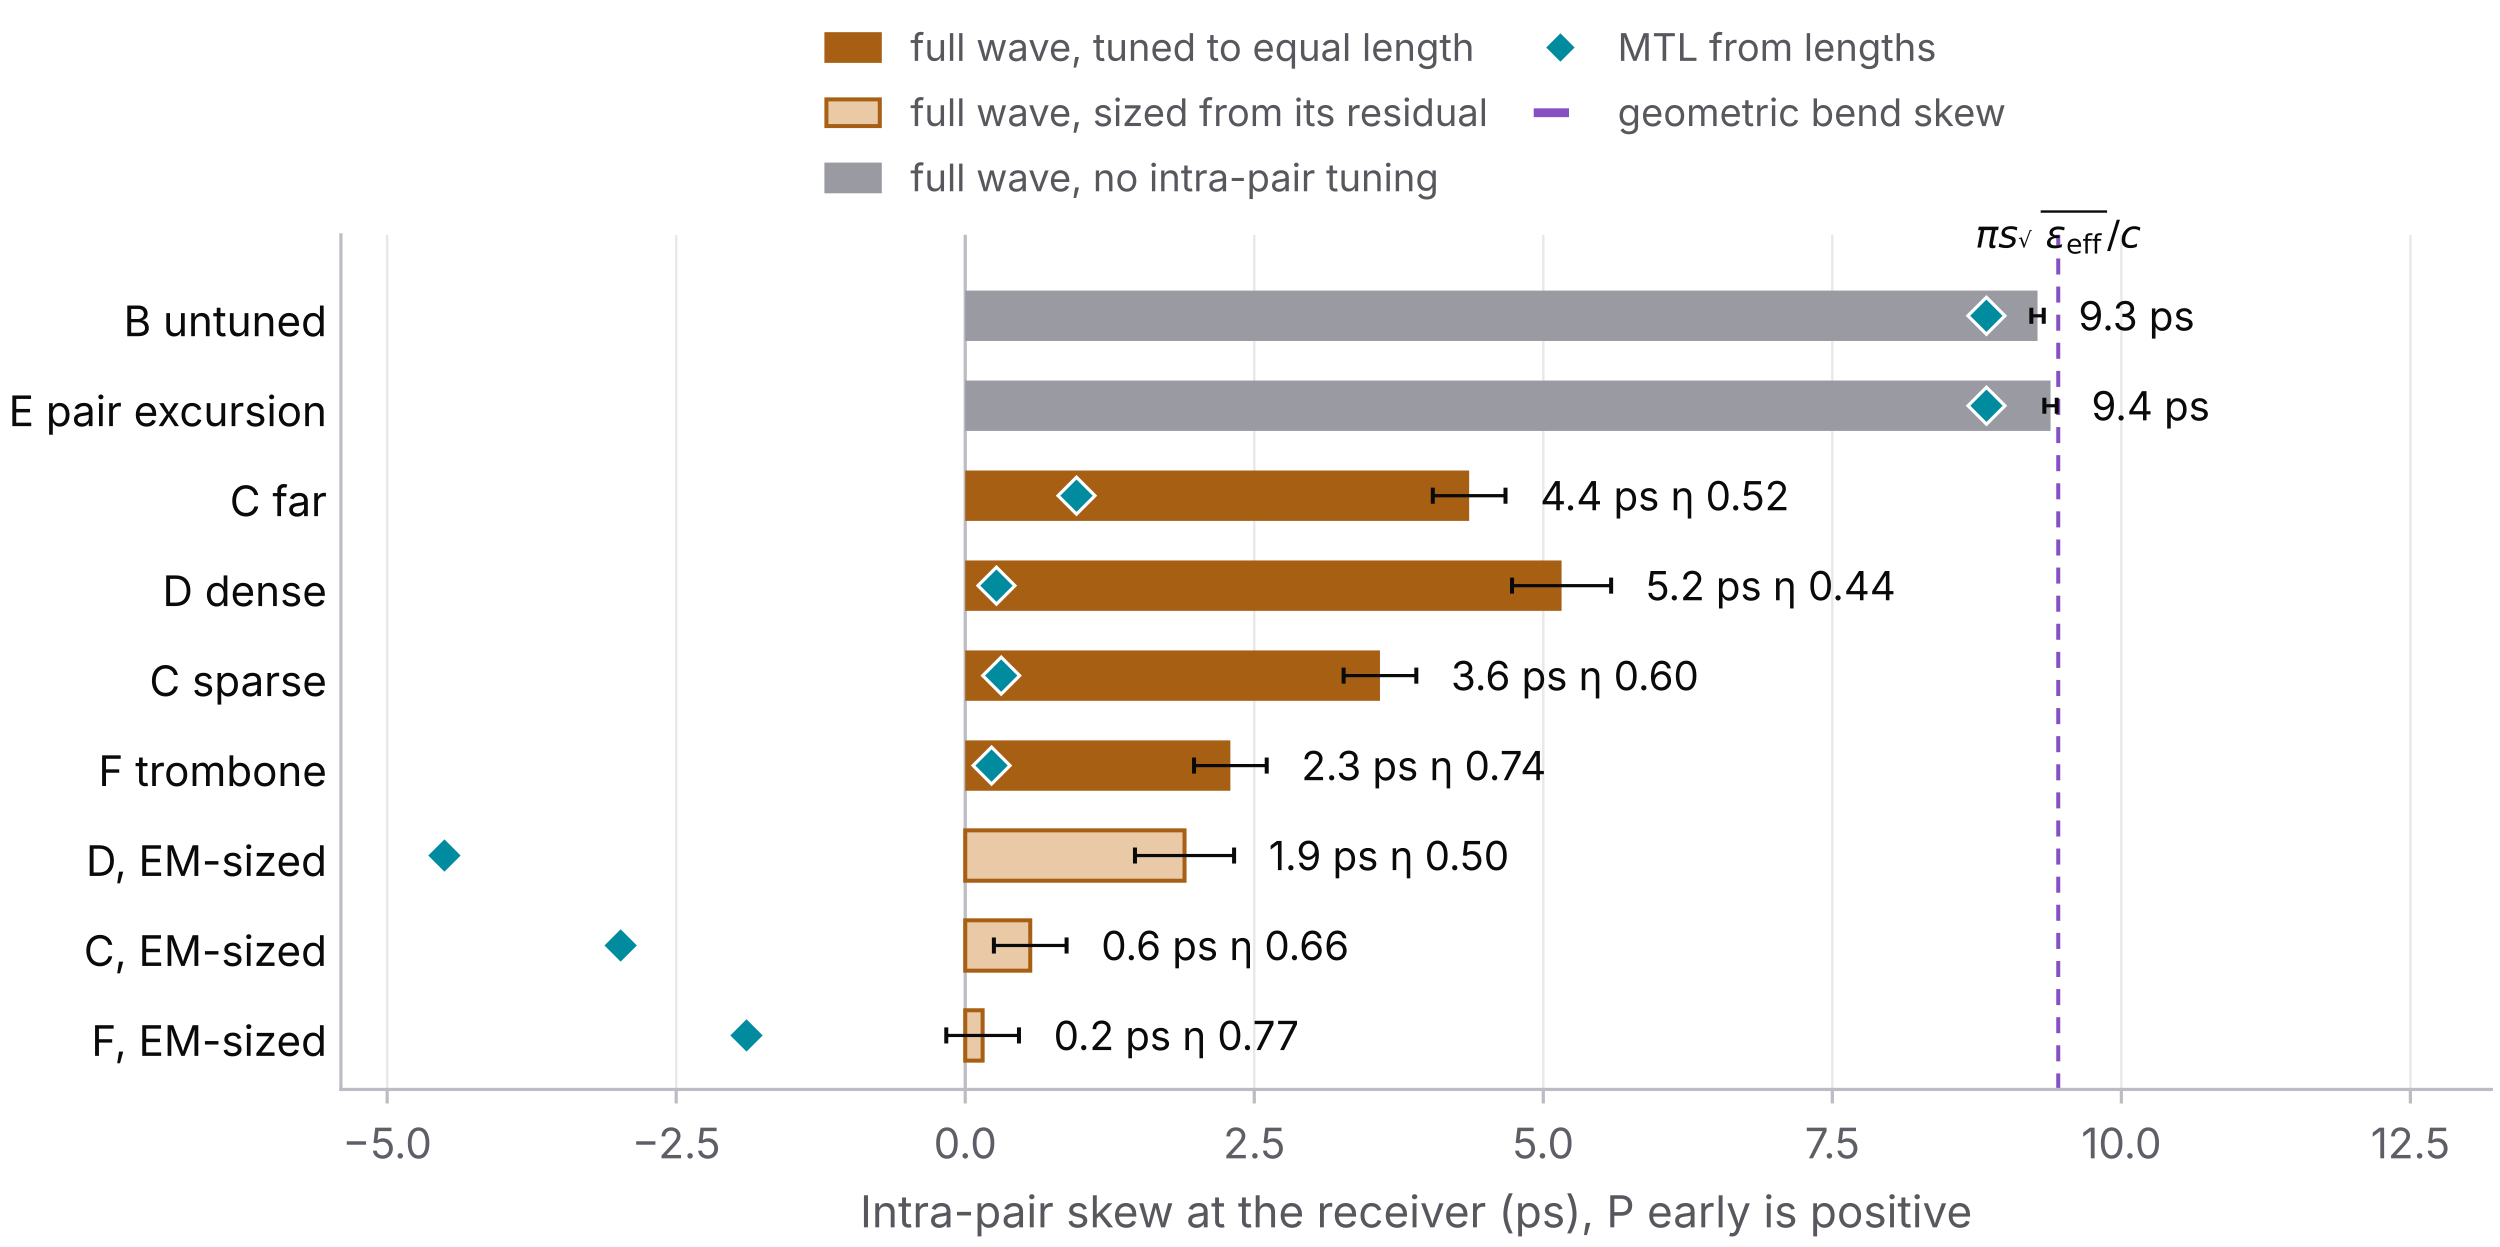
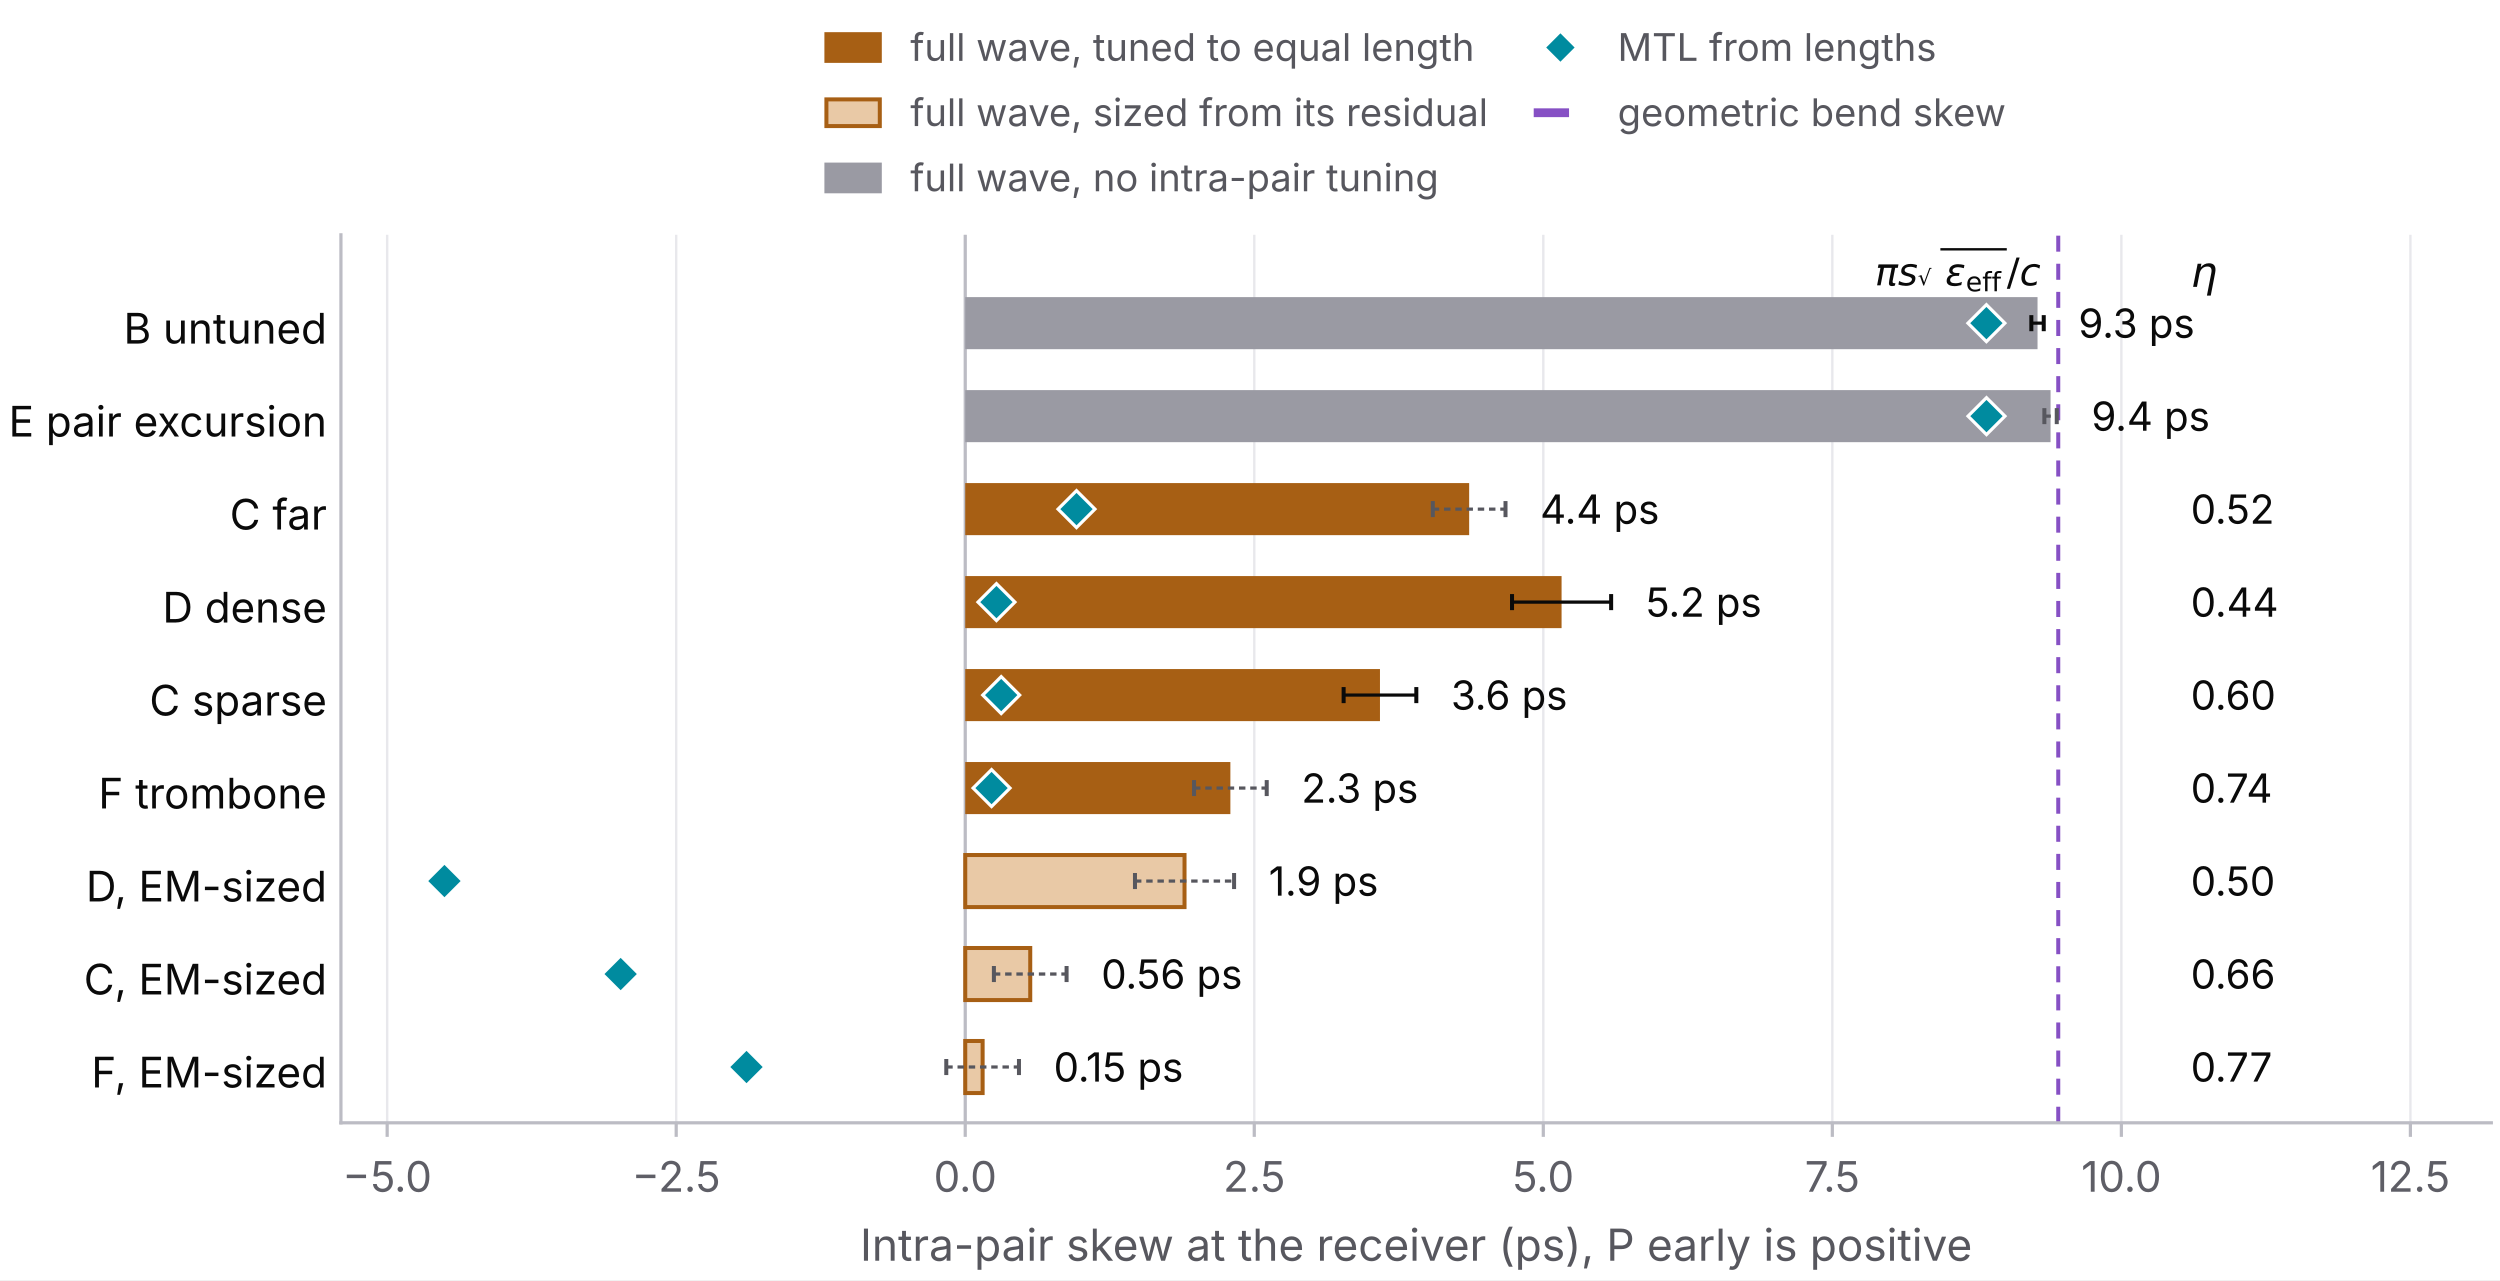
- <svg xmlns="http://www.w3.org/2000/svg" xmlns:xlink="http://www.w3.org/1999/xlink" width="622.767pt" height="310.558pt" viewBox="0 0 622.767 310.558" version="1.1">
+ <svg xmlns="http://www.w3.org/2000/svg" xmlns:xlink="http://www.w3.org/1999/xlink" width="622.767pt" height="318.874pt" viewBox="0 0 622.767 318.874" version="1.1">
  <defs>
    <style type="text/css">*{stroke-linejoin: round; stroke-linecap: butt}</style>
  </defs>
  <g id="figure_1">
    <g id="patch_1">
-       <path d="M 0 310.558  L 622.767 310.558  L 622.767 0  L 0 0  z " style="fill: #ffffff" />
+       <path d="M 0 318.874  L 622.767 318.874  L 622.767 0  L 0 0  z " style="fill: #ffffff" />
    </g>
    <g id="axes_1">
      <g id="patch_2">
-         <path d="M 84.927 271.383  L 620.607 271.383  L 620.607 58.494  L 84.927 58.494  z " style="fill: #ffffff" />
+         <path d="M 84.927 279.699  L 620.607 279.699  L 620.607 58.494  L 84.927 58.494  z " style="fill: #ffffff" />
      </g>
      <g id="matplotlib.axis_1">
        <g id="xtick_1">
          <g id="line2d_1">
-             <path d="M 96.447 271.383  L 96.447 58.494  " clip-path="url(#p79ce4d1fd5)" style="fill: none; stroke: #e8e8ec; stroke-width: 0.6; stroke-linecap: round" />
+             <path d="M 96.447 279.699  L 96.447 58.494  " clip-path="url(#p34064afc95)" style="fill: none; stroke: #e8e8ec; stroke-width: 0.6; stroke-linecap: round" />
          </g>
          <g id="line2d_2">
            <defs>
-               <path id="m7d6222cbd4" d="M 0 0  L 0 3.5  " style="stroke: #bcbcc4; stroke-width: 0.8" />
+               <path id="m4b9b375ab9" d="M 0 0  L 0 3.5  " style="stroke: #bcbcc4; stroke-width: 0.8" />
            </defs>
            <g>
-               <use xlink:href="#m7d6222cbd4" x="96.447" y="271.383" style="fill: #bcbcc4; stroke: #bcbcc4; stroke-width: 0.8" />
+               <use xlink:href="#m4b9b375ab9" x="96.447" y="279.699" style="fill: #bcbcc4; stroke: #bcbcc4; stroke-width: 0.8" />
            </g>
          </g>
          <g id="text_1">
-             <text style="font-size: 10.5px; font-family: 'Inter'; text-anchor: middle; fill: #5e5e66" x="96.447" y="288.555" transform="rotate(-0 96.4468 288.5554)">−5.0</text>
+             <text style="font-size: 10.5px; font-family: 'Inter'; text-anchor: middle; fill: #5e5e66" x="96.447" y="296.871" transform="rotate(-0 96.4468 296.8714)">−5.0</text>
          </g>
        </g>
        <g id="xtick_2">
          <g id="line2d_3">
-             <path d="M 168.447 271.383  L 168.447 58.494  " clip-path="url(#p79ce4d1fd5)" style="fill: none; stroke: #e8e8ec; stroke-width: 0.6; stroke-linecap: round" />
+             <path d="M 168.447 279.699  L 168.447 58.494  " clip-path="url(#p34064afc95)" style="fill: none; stroke: #e8e8ec; stroke-width: 0.6; stroke-linecap: round" />
          </g>
          <g id="line2d_4">
            <g>
-               <use xlink:href="#m7d6222cbd4" x="168.447" y="271.383" style="fill: #bcbcc4; stroke: #bcbcc4; stroke-width: 0.8" />
+               <use xlink:href="#m4b9b375ab9" x="168.447" y="279.699" style="fill: #bcbcc4; stroke: #bcbcc4; stroke-width: 0.8" />
            </g>
          </g>
          <g id="text_2">
-             <text style="font-size: 10.5px; font-family: 'Inter'; text-anchor: middle; fill: #5e5e66" x="168.447" y="288.555" transform="rotate(-0 168.4468 288.5554)">−2.5</text>
+             <text style="font-size: 10.5px; font-family: 'Inter'; text-anchor: middle; fill: #5e5e66" x="168.447" y="296.871" transform="rotate(-0 168.4468 296.8714)">−2.5</text>
          </g>
        </g>
        <g id="xtick_3">
          <g id="line2d_5">
-             <path d="M 240.447 271.383  L 240.447 58.494  " clip-path="url(#p79ce4d1fd5)" style="fill: none; stroke: #e8e8ec; stroke-width: 0.6; stroke-linecap: round" />
+             <path d="M 240.447 279.699  L 240.447 58.494  " clip-path="url(#p34064afc95)" style="fill: none; stroke: #e8e8ec; stroke-width: 0.6; stroke-linecap: round" />
          </g>
          <g id="line2d_6">
            <g>
-               <use xlink:href="#m7d6222cbd4" x="240.447" y="271.383" style="fill: #bcbcc4; stroke: #bcbcc4; stroke-width: 0.8" />
+               <use xlink:href="#m4b9b375ab9" x="240.447" y="279.699" style="fill: #bcbcc4; stroke: #bcbcc4; stroke-width: 0.8" />
            </g>
          </g>
          <g id="text_3">
-             <text style="font-size: 10.5px; font-family: 'Inter'; text-anchor: middle; fill: #5e5e66" x="240.447" y="288.555" transform="rotate(-0 240.4468 288.5554)">0.0</text>
+             <text style="font-size: 10.5px; font-family: 'Inter'; text-anchor: middle; fill: #5e5e66" x="240.447" y="296.871" transform="rotate(-0 240.4468 296.8714)">0.0</text>
          </g>
        </g>
        <g id="xtick_4">
          <g id="line2d_7">
-             <path d="M 312.447 271.383  L 312.447 58.494  " clip-path="url(#p79ce4d1fd5)" style="fill: none; stroke: #e8e8ec; stroke-width: 0.6; stroke-linecap: round" />
+             <path d="M 312.447 279.699  L 312.447 58.494  " clip-path="url(#p34064afc95)" style="fill: none; stroke: #e8e8ec; stroke-width: 0.6; stroke-linecap: round" />
          </g>
          <g id="line2d_8">
            <g>
-               <use xlink:href="#m7d6222cbd4" x="312.447" y="271.383" style="fill: #bcbcc4; stroke: #bcbcc4; stroke-width: 0.8" />
+               <use xlink:href="#m4b9b375ab9" x="312.447" y="279.699" style="fill: #bcbcc4; stroke: #bcbcc4; stroke-width: 0.8" />
            </g>
          </g>
          <g id="text_4">
-             <text style="font-size: 10.5px; font-family: 'Inter'; text-anchor: middle; fill: #5e5e66" x="312.447" y="288.555" transform="rotate(-0 312.4468 288.5554)">2.5</text>
+             <text style="font-size: 10.5px; font-family: 'Inter'; text-anchor: middle; fill: #5e5e66" x="312.447" y="296.871" transform="rotate(-0 312.4468 296.8714)">2.5</text>
          </g>
        </g>
        <g id="xtick_5">
          <g id="line2d_9">
-             <path d="M 384.447 271.383  L 384.447 58.494  " clip-path="url(#p79ce4d1fd5)" style="fill: none; stroke: #e8e8ec; stroke-width: 0.6; stroke-linecap: round" />
+             <path d="M 384.447 279.699  L 384.447 58.494  " clip-path="url(#p34064afc95)" style="fill: none; stroke: #e8e8ec; stroke-width: 0.6; stroke-linecap: round" />
          </g>
          <g id="line2d_10">
            <g>
-               <use xlink:href="#m7d6222cbd4" x="384.447" y="271.383" style="fill: #bcbcc4; stroke: #bcbcc4; stroke-width: 0.8" />
+               <use xlink:href="#m4b9b375ab9" x="384.447" y="279.699" style="fill: #bcbcc4; stroke: #bcbcc4; stroke-width: 0.8" />
            </g>
          </g>
          <g id="text_5">
-             <text style="font-size: 10.5px; font-family: 'Inter'; text-anchor: middle; fill: #5e5e66" x="384.447" y="288.555" transform="rotate(-0 384.4468 288.5554)">5.0</text>
+             <text style="font-size: 10.5px; font-family: 'Inter'; text-anchor: middle; fill: #5e5e66" x="384.447" y="296.871" transform="rotate(-0 384.4468 296.8714)">5.0</text>
          </g>
        </g>
        <g id="xtick_6">
          <g id="line2d_11">
-             <path d="M 456.447 271.383  L 456.447 58.494  " clip-path="url(#p79ce4d1fd5)" style="fill: none; stroke: #e8e8ec; stroke-width: 0.6; stroke-linecap: round" />
+             <path d="M 456.447 279.699  L 456.447 58.494  " clip-path="url(#p34064afc95)" style="fill: none; stroke: #e8e8ec; stroke-width: 0.6; stroke-linecap: round" />
          </g>
          <g id="line2d_12">
            <g>
-               <use xlink:href="#m7d6222cbd4" x="456.447" y="271.383" style="fill: #bcbcc4; stroke: #bcbcc4; stroke-width: 0.8" />
+               <use xlink:href="#m4b9b375ab9" x="456.447" y="279.699" style="fill: #bcbcc4; stroke: #bcbcc4; stroke-width: 0.8" />
            </g>
          </g>
          <g id="text_6">
-             <text style="font-size: 10.5px; font-family: 'Inter'; text-anchor: middle; fill: #5e5e66" x="456.447" y="288.555" transform="rotate(-0 456.4468 288.5554)">7.5</text>
+             <text style="font-size: 10.5px; font-family: 'Inter'; text-anchor: middle; fill: #5e5e66" x="456.447" y="296.871" transform="rotate(-0 456.4468 296.8714)">7.5</text>
          </g>
        </g>
        <g id="xtick_7">
          <g id="line2d_13">
-             <path d="M 528.447 271.383  L 528.447 58.494  " clip-path="url(#p79ce4d1fd5)" style="fill: none; stroke: #e8e8ec; stroke-width: 0.6; stroke-linecap: round" />
+             <path d="M 528.447 279.699  L 528.447 58.494  " clip-path="url(#p34064afc95)" style="fill: none; stroke: #e8e8ec; stroke-width: 0.6; stroke-linecap: round" />
          </g>
          <g id="line2d_14">
            <g>
-               <use xlink:href="#m7d6222cbd4" x="528.447" y="271.383" style="fill: #bcbcc4; stroke: #bcbcc4; stroke-width: 0.8" />
+               <use xlink:href="#m4b9b375ab9" x="528.447" y="279.699" style="fill: #bcbcc4; stroke: #bcbcc4; stroke-width: 0.8" />
            </g>
          </g>
          <g id="text_7">
-             <text style="font-size: 10.5px; font-family: 'Inter'; text-anchor: middle; fill: #5e5e66" x="528.447" y="288.555" transform="rotate(-0 528.4468 288.5554)">10.0</text>
+             <text style="font-size: 10.5px; font-family: 'Inter'; text-anchor: middle; fill: #5e5e66" x="528.447" y="296.871" transform="rotate(-0 528.4468 296.8714)">10.0</text>
          </g>
        </g>
        <g id="xtick_8">
          <g id="line2d_15">
-             <path d="M 600.447 271.383  L 600.447 58.494  " clip-path="url(#p79ce4d1fd5)" style="fill: none; stroke: #e8e8ec; stroke-width: 0.6; stroke-linecap: round" />
+             <path d="M 600.447 279.699  L 600.447 58.494  " clip-path="url(#p34064afc95)" style="fill: none; stroke: #e8e8ec; stroke-width: 0.6; stroke-linecap: round" />
          </g>
          <g id="line2d_16">
            <g>
-               <use xlink:href="#m7d6222cbd4" x="600.447" y="271.383" style="fill: #bcbcc4; stroke: #bcbcc4; stroke-width: 0.8" />
+               <use xlink:href="#m4b9b375ab9" x="600.447" y="279.699" style="fill: #bcbcc4; stroke: #bcbcc4; stroke-width: 0.8" />
            </g>
          </g>
          <g id="text_8">
-             <text style="font-size: 10.5px; font-family: 'Inter'; text-anchor: middle; fill: #5e5e66" x="600.447" y="288.555" transform="rotate(-0 600.4468 288.5554)">12.5</text>
+             <text style="font-size: 10.5px; font-family: 'Inter'; text-anchor: middle; fill: #5e5e66" x="600.447" y="296.871" transform="rotate(-0 600.4468 296.8714)">12.5</text>
          </g>
        </g>
        <g id="text_9">
-           <text style="font-size: 11px; font-family: 'Inter'; text-anchor: middle; fill: #57575e" x="352.767" y="305.744" transform="rotate(-0 352.7668 305.7443)">Intra-pair skew at the receiver (ps), P early is positive</text>
+           <text style="font-size: 11px; font-family: 'Inter'; text-anchor: middle; fill: #57575e" x="352.767" y="314.06" transform="rotate(-0 352.7668 314.0603)">Intra-pair skew at the receiver (ps), P early is positive</text>
        </g>
      </g>
      <g id="matplotlib.axis_2">
        <g id="ytick_1">
          <g id="line2d_17" />
          <g id="text_10">
-             <text style="font-size: 10.5px; font-family: 'Inter'; text-anchor: end; fill: #0a0a0a" x="81.427" y="83.748" transform="rotate(-0 81.4268 83.74831)">B untuned</text>
+             <text style="font-size: 10.5px; font-family: 'Inter'; text-anchor: end; fill: #0a0a0a" x="81.427" y="85.585" transform="rotate(-0 81.4268 85.58457)">B untuned</text>
          </g>
        </g>
        <g id="ytick_2">
          <g id="line2d_18" />
          <g id="text_11">
-             <text style="font-size: 10.5px; font-family: 'Inter'; text-anchor: end; fill: #0a0a0a" x="81.427" y="106.158" transform="rotate(-0 81.4268 106.1577)">E pair excursion</text>
+             <text style="font-size: 10.5px; font-family: 'Inter'; text-anchor: end; fill: #0a0a0a" x="81.427" y="108.747" transform="rotate(-0 81.4268 108.7475)">E pair excursion</text>
          </g>
        </g>
        <g id="ytick_3">
          <g id="line2d_19" />
          <g id="text_12">
-             <text style="font-size: 10.5px; font-family: 'Inter'; text-anchor: end; fill: #0a0a0a" x="81.427" y="128.567" transform="rotate(-0 81.4268 128.5672)">C far</text>
+             <text style="font-size: 10.5px; font-family: 'Inter'; text-anchor: end; fill: #0a0a0a" x="81.427" y="131.91" transform="rotate(-0 81.4268 131.9103)">C far</text>
          </g>
        </g>
        <g id="ytick_4">
          <g id="line2d_20" />
          <g id="text_13">
-             <text style="font-size: 10.5px; font-family: 'Inter'; text-anchor: end; fill: #0a0a0a" x="81.427" y="150.977" transform="rotate(-0 81.4268 150.9766)">D dense</text>
+             <text style="font-size: 10.5px; font-family: 'Inter'; text-anchor: end; fill: #0a0a0a" x="81.427" y="155.073" transform="rotate(-0 81.4268 155.0732)">D dense</text>
          </g>
        </g>
        <g id="ytick_5">
          <g id="line2d_21" />
          <g id="text_14">
-             <text style="font-size: 10.5px; font-family: 'Inter'; text-anchor: end; fill: #0a0a0a" x="81.427" y="173.386" transform="rotate(-0 81.4268 173.386)">C sparse</text>
+             <text style="font-size: 10.5px; font-family: 'Inter'; text-anchor: end; fill: #0a0a0a" x="81.427" y="178.236" transform="rotate(-0 81.4268 178.2361)">C sparse</text>
          </g>
        </g>
        <g id="ytick_6">
          <g id="line2d_22" />
          <g id="text_15">
-             <text style="font-size: 10.5px; font-family: 'Inter'; text-anchor: end; fill: #0a0a0a" x="81.427" y="195.795" transform="rotate(-0 81.4268 195.7955)">F trombone</text>
+             <text style="font-size: 10.5px; font-family: 'Inter'; text-anchor: end; fill: #0a0a0a" x="81.427" y="201.399" transform="rotate(-0 81.4268 201.399)">F trombone</text>
          </g>
        </g>
        <g id="ytick_7">
          <g id="line2d_23" />
          <g id="text_16">
-             <text style="font-size: 10.5px; font-family: 'Inter'; text-anchor: end; fill: #0a0a0a" x="81.427" y="218.205" transform="rotate(-0 81.4268 218.2049)">D, EM-sized</text>
+             <text style="font-size: 10.5px; font-family: 'Inter'; text-anchor: end; fill: #0a0a0a" x="81.427" y="224.562" transform="rotate(-0 81.4268 224.5619)">D, EM-sized</text>
          </g>
        </g>
        <g id="ytick_8">
          <g id="line2d_24" />
          <g id="text_17">
-             <text style="font-size: 10.5px; font-family: 'Inter'; text-anchor: end; fill: #0a0a0a" x="81.427" y="240.614" transform="rotate(-0 81.4268 240.6143)">C, EM-sized</text>
+             <text style="font-size: 10.5px; font-family: 'Inter'; text-anchor: end; fill: #0a0a0a" x="81.427" y="247.725" transform="rotate(-0 81.4268 247.7248)">C, EM-sized</text>
          </g>
        </g>
        <g id="ytick_9">
          <g id="line2d_25" />
          <g id="text_18">
-             <text style="font-size: 10.5px; font-family: 'Inter'; text-anchor: end; fill: #0a0a0a" x="81.427" y="263.024" transform="rotate(-0 81.4268 263.0238)">F, EM-sized</text>
+             <text style="font-size: 10.5px; font-family: 'Inter'; text-anchor: end; fill: #0a0a0a" x="81.427" y="270.888" transform="rotate(-0 81.4268 270.8877)">F, EM-sized</text>
          </g>
        </g>
      </g>
      <g id="line2d_26">
-         <path d="M 512.723 271.383  L 512.723 58.494  " clip-path="url(#p79ce4d1fd5)" style="fill: none; stroke-dasharray: 4,3; stroke-dashoffset: 0; stroke: #8650c4" />
+         <path d="M 512.723 279.699  L 512.723 58.494  " clip-path="url(#p34064afc95)" style="fill: none; stroke-dasharray: 4,3; stroke-dashoffset: 0; stroke: #8650c4" />
      </g>
      <g id="line2d_27">
-         <path d="M 240.447 271.383  L 240.447 58.494  " clip-path="url(#p79ce4d1fd5)" style="fill: none; stroke: #bcbcc4; stroke-width: 0.8; stroke-linecap: round" />
+         <path d="M 240.447 279.699  L 240.447 58.494  " clip-path="url(#p34064afc95)" style="fill: none; stroke: #bcbcc4; stroke-width: 0.8; stroke-linecap: round" />
      </g>
      <g id="patch_3">
-         <path d="M 84.927 271.383  L 84.927 58.494  " style="fill: none; stroke: #bcbcc4; stroke-width: 0.8; stroke-linejoin: miter; stroke-linecap: square" />
+         <path d="M 84.927 279.699  L 84.927 58.494  " style="fill: none; stroke: #bcbcc4; stroke-width: 0.8; stroke-linejoin: miter; stroke-linecap: square" />
      </g>
      <g id="patch_4">
-         <path d="M 84.927 271.383  L 620.607 271.383  " style="fill: none; stroke: #bcbcc4; stroke-width: 0.8; stroke-linejoin: miter; stroke-linecap: square" />
+         <path d="M 84.927 279.699  L 620.607 279.699  " style="fill: none; stroke: #bcbcc4; stroke-width: 0.8; stroke-linejoin: miter; stroke-linecap: square" />
      </g>
      <g id="patch_5">
-         <path d="M 240.447 84.937  L 507.564 84.937  L 507.564 72.388  L 240.447 72.388  z " clip-path="url(#p79ce4d1fd5)" style="fill: #9a9aa3" />
+         <path d="M 240.447 86.984  L 507.564 86.984  L 507.564 74.013  L 240.447 74.013  z " clip-path="url(#p34064afc95)" style="fill: #9a9aa3" />
      </g>
      <g id="text_19">
-         <text style="font-size: 10px; font-family: 'Inter'; text-anchor: start; fill: #0a0a0a" x="517.749" y="82.3" transform="rotate(-0 517.7485 82.30007)">9.3 ps</text>
+         <text style="font-size: 10px; font-family: 'Inter'; text-anchor: start; fill: #0a0a0a" x="517.749" y="84.136" transform="rotate(-0 517.7485 84.13633)">9.3 ps</text>
      </g>
      <g id="patch_6">
-         <path d="M 240.447 107.346  L 510.809 107.346  L 510.809 94.797  L 240.447 94.797  z " clip-path="url(#p79ce4d1fd5)" style="fill: #9a9aa3" />
+         <path d="M 240.447 110.147  L 510.809 110.147  L 510.809 97.176  L 240.447 97.176  z " clip-path="url(#p34064afc95)" style="fill: #9a9aa3" />
      </g>
      <g id="text_20">
-         <text style="font-size: 10px; font-family: 'Inter'; text-anchor: start; fill: #0a0a0a" x="520.993" y="104.71" transform="rotate(-0 520.9934 104.7095)">9.4 ps</text>
+         <text style="font-size: 10px; font-family: 'Inter'; text-anchor: start; fill: #0a0a0a" x="520.993" y="107.299" transform="rotate(-0 520.9934 107.2992)">9.4 ps</text>
      </g>
      <g id="patch_7">
-         <path d="M 240.447 129.756  L 365.978 129.756  L 365.978 117.207  L 240.447 117.207  z " clip-path="url(#p79ce4d1fd5)" style="fill: #a75f14" />
+         <path d="M 240.447 133.31  L 365.978 133.31  L 365.978 120.339  L 240.447 120.339  z " clip-path="url(#p34064afc95)" style="fill: #a75f14" />
      </g>
      <g id="text_21">
-         <text style="font-size: 10px; font-family: 'Inter'; text-anchor: start; fill: #0a0a0a" x="383.671" y="127.119" transform="rotate(-0 383.6711 127.1189)">4.4 ps   η 0.52</text>
+         <text style="font-size: 10px; font-family: 'Inter'; text-anchor: start; fill: #0a0a0a" x="383.671" y="130.462" transform="rotate(-0 383.6711 130.4621)">4.4 ps</text>
+       </g>
+       <g id="text_22">
+         <text style="font-size: 10px; font-family: 'Inter'; text-anchor: start; fill: #0a0a0a" x="545.727" y="130.462" transform="rotate(-0 545.7268 130.4621)">0.52</text>
      </g>
      <g id="patch_8">
-         <path d="M 240.447 152.165  L 388.999 152.165  L 388.999 139.616  L 240.447 139.616  z " clip-path="url(#p79ce4d1fd5)" style="fill: #a75f14" />
-       </g>
-       <g id="text_22">
-         <text style="font-size: 10px; font-family: 'Inter'; text-anchor: start; fill: #0a0a0a" x="409.984" y="149.528" transform="rotate(-0 409.9838 149.5284)">5.2 ps   η 0.44</text>
+         <path d="M 240.447 156.473  L 388.999 156.473  L 388.999 143.502  L 240.447 143.502  z " clip-path="url(#p34064afc95)" style="fill: #a75f14" />
+       </g>
+       <g id="text_23">
+         <text style="font-size: 10px; font-family: 'Inter'; text-anchor: start; fill: #0a0a0a" x="409.984" y="153.625" transform="rotate(-0 409.9838 153.625)">5.2 ps</text>
+       </g>
+       <g id="text_24">
+         <text style="font-size: 10px; font-family: 'Inter'; text-anchor: start; fill: #0a0a0a" x="545.727" y="153.625" transform="rotate(-0 545.7268 153.625)">0.44</text>
      </g>
      <g id="patch_9">
-         <path d="M 240.447 174.575  L 343.759 174.575  L 343.759 162.025  L 240.447 162.025  z " clip-path="url(#p79ce4d1fd5)" style="fill: #a75f14" />
-       </g>
-       <g id="text_23">
-         <text style="font-size: 10px; font-family: 'Inter'; text-anchor: start; fill: #0a0a0a" x="361.453" y="171.938" transform="rotate(-0 361.4529 171.9378)">3.6 ps   η 0.60</text>
+         <path d="M 240.447 179.636  L 343.759 179.636  L 343.759 166.665  L 240.447 166.665  z " clip-path="url(#p34064afc95)" style="fill: #a75f14" />
+       </g>
+       <g id="text_25">
+         <text style="font-size: 10px; font-family: 'Inter'; text-anchor: start; fill: #0a0a0a" x="361.453" y="176.788" transform="rotate(-0 361.4529 176.7879)">3.6 ps</text>
+       </g>
+       <g id="text_26">
+         <text style="font-size: 10px; font-family: 'Inter'; text-anchor: start; fill: #0a0a0a" x="545.727" y="176.788" transform="rotate(-0 545.7268 176.7879)">0.60</text>
      </g>
      <g id="patch_10">
-         <path d="M 240.447 196.984  L 306.495 196.984  L 306.495 184.435  L 240.447 184.435  z " clip-path="url(#p79ce4d1fd5)" style="fill: #a75f14" />
-       </g>
-       <g id="text_24">
-         <text style="font-size: 10px; font-family: 'Inter'; text-anchor: start; fill: #0a0a0a" x="324.188" y="194.347" transform="rotate(-0 324.1883 194.3472)">2.3 ps   η 0.74</text>
+         <path d="M 240.447 202.799  L 306.495 202.799  L 306.495 189.827  L 240.447 189.827  z " clip-path="url(#p34064afc95)" style="fill: #a75f14" />
+       </g>
+       <g id="text_27">
+         <text style="font-size: 10px; font-family: 'Inter'; text-anchor: start; fill: #0a0a0a" x="324.188" y="199.951" transform="rotate(-0 324.1883 199.9508)">2.3 ps</text>
+       </g>
+       <g id="text_28">
+         <text style="font-size: 10px; font-family: 'Inter'; text-anchor: start; fill: #0a0a0a" x="545.727" y="199.951" transform="rotate(-0 545.7268 199.9508)">0.74</text>
      </g>
      <g id="patch_11">
-         <path d="M 240.447 219.394  L 295.073 219.394  L 295.073 206.844  L 240.447 206.844  z " clip-path="url(#p79ce4d1fd5)" style="fill: #e9c9a6; stroke: #a75f14; stroke-linejoin: miter" />
-       </g>
-       <g id="text_25">
-         <text style="font-size: 10px; font-family: 'Inter'; text-anchor: start; fill: #0a0a0a" x="316.058" y="216.757" transform="rotate(-0 316.0575 216.7567)">1.9 ps   η 0.50</text>
+         <path d="M 240.447 225.962  L 295.073 225.962  L 295.073 212.99  L 240.447 212.99  z " clip-path="url(#p34064afc95)" style="fill: #e9c9a6; stroke: #a75f14; stroke-linejoin: miter" />
+       </g>
+       <g id="text_29">
+         <text style="font-size: 10px; font-family: 'Inter'; text-anchor: start; fill: #0a0a0a" x="316.058" y="223.114" transform="rotate(-0 316.0575 223.1137)">1.9 ps</text>
+       </g>
+       <g id="text_30">
+         <text style="font-size: 10px; font-family: 'Inter'; text-anchor: start; fill: #0a0a0a" x="545.727" y="223.114" transform="rotate(-0 545.7268 223.1137)">0.50</text>
      </g>
      <g id="patch_12">
-         <path d="M 240.447 241.803  L 256.639 241.803  L 256.639 229.254  L 240.447 229.254  z " clip-path="url(#p79ce4d1fd5)" style="fill: #e9c9a6; stroke: #a75f14; stroke-linejoin: miter" />
-       </g>
-       <g id="text_26">
-         <text style="font-size: 10px; font-family: 'Inter'; text-anchor: start; fill: #0a0a0a" x="274.333" y="239.166" transform="rotate(-0 274.3326 239.1661)">0.6 ps   η 0.66</text>
+         <path d="M 240.447 249.124  L 256.639 249.124  L 256.639 236.153  L 240.447 236.153  z " clip-path="url(#p34064afc95)" style="fill: #e9c9a6; stroke: #a75f14; stroke-linejoin: miter" />
+       </g>
+       <g id="text_31">
+         <text style="font-size: 10px; font-family: 'Inter'; text-anchor: start; fill: #0a0a0a" x="274.333" y="246.277" transform="rotate(-0 274.3326 246.2766)">0.56 ps</text>
+       </g>
+       <g id="text_32">
+         <text style="font-size: 10px; font-family: 'Inter'; text-anchor: start; fill: #0a0a0a" x="545.727" y="246.277" transform="rotate(-0 545.7268 246.2766)">0.66</text>
      </g>
      <g id="patch_13">
-         <path d="M 240.447 264.212  L 244.778 264.212  L 244.778 251.663  L 240.447 251.663  z " clip-path="url(#p79ce4d1fd5)" style="fill: #e9c9a6; stroke: #a75f14; stroke-linejoin: miter" />
-       </g>
-       <g id="text_27">
-         <text style="font-size: 10px; font-family: 'Inter'; text-anchor: start; fill: #0a0a0a" x="262.471" y="261.576" transform="rotate(-0 262.4715 261.5755)">0.2 ps   η 0.77</text>
-       </g>
-       <g id="text_28">
-         <g style="fill: #0a0a0a" transform="translate(492.061 61.80474)">
+         <path d="M 240.447 272.287  L 244.778 272.287  L 244.778 259.316  L 240.447 259.316  z " clip-path="url(#p34064afc95)" style="fill: #e9c9a6; stroke: #a75f14; stroke-linejoin: miter" />
+       </g>
+       <g id="text_33">
+         <text style="font-size: 10px; font-family: 'Inter'; text-anchor: start; fill: #0a0a0a" x="262.471" y="269.439" transform="rotate(-0 262.4715 269.4394)">0.15 ps</text>
+       </g>
+       <g id="text_34">
+         <text style="font-size: 10px; font-family: 'Inter'; text-anchor: start; fill: #0a0a0a" x="545.727" y="269.439" transform="rotate(-0 545.7268 269.4394)">0.77</text>
+       </g>
+       <g id="text_35">
+         <g style="fill: #0a0a0a" transform="translate(545.7268 71.57862)">
+           <text>
+             <tspan x="0" y="-0.125" style="font-style: oblique; font-size: 10.5px; font-family: 'DejaVu Sans'; fill: #0a0a0a">η</tspan>
+           </text>
+         </g>
+       </g>
+       <g id="text_36">
+         <g style="fill: #0a0a0a" transform="translate(467.0785 71.21485)">
          <text>
            <tspan x="0" y="-0.141" style="font-style: oblique; font-size: 9.5px; font-family: 'DejaVu Sans'; fill: #0a0a0a">π</tspan>
            <tspan x="5.719" y="-0.141" style="font-style: oblique; font-size: 9.5px; font-family: 'DejaVu Sans'; fill: #0a0a0a">s</tspan>
            <tspan x="17.472" y="-0.078" style="font-style: oblique; font-size: 9.5px; font-family: 'DejaVu Sans'; fill: #0a0a0a">ε</tspan>
            <tspan x="36.028" y="-0.141" style="font-style: oblique; font-size: 9.5px; font-family: 'DejaVu Sans'; fill: #0a0a0a">c</tspan>
            <tspan x="10.669" y="-0.18" style="font-size: 5.317px; font-family: 'STIXSizeOneSym'; fill: #0a0a0a">√</tspan>
            <tspan x="22.607" y="1.347" style="font-size: 6.65px; font-family: 'DejaVu Sans'; fill: #0a0a0a">e</tspan>
            <tspan x="26.698" y="1.347" style="font-size: 6.65px; font-family: 'DejaVu Sans'; fill: #0a0a0a">f</tspan>
            <tspan x="29.039" y="1.347" style="font-size: 6.65px; font-family: 'DejaVu Sans'; fill: #0a0a0a">f</tspan>
            <tspan x="32.828" y="-0.141" style="font-size: 9.5px; font-family: 'DejaVu Sans'; fill: #0a0a0a">/</tspan>
          </text>
          <rect x="16.284" y="-9.406" width="16.543" height="0.594" />
        </g>
      </g>
      <g id="LineCollection_1">
-         <path d="M 506.02 78.662  L 509.109 78.662  " clip-path="url(#p79ce4d1fd5)" style="fill: none; stroke: #0a0a0a; stroke-width: 0.8" />
+         <path d="M 506.02 80.499  L 509.109 80.499  " clip-path="url(#p34064afc95)" style="fill: none; stroke: #0a0a0a; stroke-width: 0.8" />
      </g>
      <g id="line2d_28">
        <defs>
-           <path id="m3cd976d083" d="M 0 2  L 0 -2  " style="stroke: #0a0a0a" />
+           <path id="m14d83dd98a" d="M 0 2  L 0 -2  " style="stroke: #0a0a0a" />
        </defs>
-         <g clip-path="url(#p79ce4d1fd5)">
-           <use xlink:href="#m3cd976d083" x="506.02" y="78.662" style="fill: #1f77b4; stroke: #0a0a0a" />
+         <g clip-path="url(#p34064afc95)">
+           <use xlink:href="#m14d83dd98a" x="506.02" y="80.499" style="fill: #1f77b4; stroke: #0a0a0a" />
        </g>
      </g>
      <g id="line2d_29">
-         <g clip-path="url(#p79ce4d1fd5)">
-           <use xlink:href="#m3cd976d083" x="509.109" y="78.662" style="fill: #1f77b4; stroke: #0a0a0a" />
+         <g clip-path="url(#p34064afc95)">
+           <use xlink:href="#m14d83dd98a" x="509.109" y="80.499" style="fill: #1f77b4; stroke: #0a0a0a" />
        </g>
      </g>
      <g id="LineCollection_2">
-         <path d="M 509.265 101.072  L 512.353 101.072  " clip-path="url(#p79ce4d1fd5)" style="fill: none; stroke: #0a0a0a; stroke-width: 0.8" />
+         <path d="M 509.265 103.662  L 512.353 103.662  " clip-path="url(#p34064afc95)" style="fill: none; stroke-dasharray: 1.6,1.2; stroke-dashoffset: 0; stroke: #57575e; stroke-width: 0.8" />
      </g>
      <g id="line2d_30">
-         <g clip-path="url(#p79ce4d1fd5)">
-           <use xlink:href="#m3cd976d083" x="509.265" y="101.072" style="fill: #1f77b4; stroke: #0a0a0a" />
+         <defs>
+           <path id="m53290bfef3" d="M 0 2  L 0 -2  " style="stroke: #57575e" />
+         </defs>
+         <g clip-path="url(#p34064afc95)">
+           <use xlink:href="#m53290bfef3" x="509.265" y="103.662" style="fill: #1f77b4; stroke: #57575e" />
        </g>
      </g>
      <g id="line2d_31">
-         <g clip-path="url(#p79ce4d1fd5)">
-           <use xlink:href="#m3cd976d083" x="512.353" y="101.072" style="fill: #1f77b4; stroke: #0a0a0a" />
+         <g clip-path="url(#p34064afc95)">
+           <use xlink:href="#m53290bfef3" x="512.353" y="103.662" style="fill: #1f77b4; stroke: #57575e" />
        </g>
      </g>
      <g id="LineCollection_3">
-         <path d="M 356.924 123.481  L 375.031 123.481  " clip-path="url(#p79ce4d1fd5)" style="fill: none; stroke: #0a0a0a; stroke-width: 0.8" />
+         <path d="M 356.924 126.824  L 375.031 126.824  " clip-path="url(#p34064afc95)" style="fill: none; stroke-dasharray: 1.6,1.2; stroke-dashoffset: 0; stroke: #57575e; stroke-width: 0.8" />
      </g>
      <g id="line2d_32">
-         <g clip-path="url(#p79ce4d1fd5)">
-           <use xlink:href="#m3cd976d083" x="356.924" y="123.481" style="fill: #1f77b4; stroke: #0a0a0a" />
+         <g clip-path="url(#p34064afc95)">
+           <use xlink:href="#m53290bfef3" x="356.924" y="126.824" style="fill: #1f77b4; stroke: #57575e" />
        </g>
      </g>
      <g id="line2d_33">
-         <g clip-path="url(#p79ce4d1fd5)">
-           <use xlink:href="#m3cd976d083" x="375.031" y="123.481" style="fill: #1f77b4; stroke: #0a0a0a" />
+         <g clip-path="url(#p34064afc95)">
+           <use xlink:href="#m53290bfef3" x="375.031" y="126.824" style="fill: #1f77b4; stroke: #57575e" />
        </g>
      </g>
      <g id="LineCollection_4">
-         <path d="M 376.655 145.891  L 401.344 145.891  " clip-path="url(#p79ce4d1fd5)" style="fill: none; stroke: #0a0a0a; stroke-width: 0.8" />
+         <path d="M 376.655 149.987  L 401.344 149.987  " clip-path="url(#p34064afc95)" style="fill: none; stroke: #0a0a0a; stroke-width: 0.8" />
      </g>
      <g id="line2d_34">
-         <g clip-path="url(#p79ce4d1fd5)">
-           <use xlink:href="#m3cd976d083" x="376.655" y="145.891" style="fill: #1f77b4; stroke: #0a0a0a" />
+         <g clip-path="url(#p34064afc95)">
+           <use xlink:href="#m14d83dd98a" x="376.655" y="149.987" style="fill: #1f77b4; stroke: #0a0a0a" />
        </g>
      </g>
      <g id="line2d_35">
-         <g clip-path="url(#p79ce4d1fd5)">
-           <use xlink:href="#m3cd976d083" x="401.344" y="145.891" style="fill: #1f77b4; stroke: #0a0a0a" />
+         <g clip-path="url(#p34064afc95)">
+           <use xlink:href="#m14d83dd98a" x="401.344" y="149.987" style="fill: #1f77b4; stroke: #0a0a0a" />
        </g>
      </g>
      <g id="LineCollection_5">
-         <path d="M 334.706 168.3  L 352.813 168.3  " clip-path="url(#p79ce4d1fd5)" style="fill: none; stroke: #0a0a0a; stroke-width: 0.8" />
+         <path d="M 334.706 173.15  L 352.813 173.15  " clip-path="url(#p34064afc95)" style="fill: none; stroke: #0a0a0a; stroke-width: 0.8" />
      </g>
      <g id="line2d_36">
-         <g clip-path="url(#p79ce4d1fd5)">
-           <use xlink:href="#m3cd976d083" x="334.706" y="168.3" style="fill: #1f77b4; stroke: #0a0a0a" />
+         <g clip-path="url(#p34064afc95)">
+           <use xlink:href="#m14d83dd98a" x="334.706" y="173.15" style="fill: #1f77b4; stroke: #0a0a0a" />
        </g>
      </g>
      <g id="line2d_37">
-         <g clip-path="url(#p79ce4d1fd5)">
-           <use xlink:href="#m3cd976d083" x="352.813" y="168.3" style="fill: #1f77b4; stroke: #0a0a0a" />
+         <g clip-path="url(#p34064afc95)">
+           <use xlink:href="#m14d83dd98a" x="352.813" y="173.15" style="fill: #1f77b4; stroke: #0a0a0a" />
        </g>
      </g>
      <g id="LineCollection_6">
-         <path d="M 297.441 190.71  L 315.548 190.71  " clip-path="url(#p79ce4d1fd5)" style="fill: none; stroke: #0a0a0a; stroke-width: 0.8" />
+         <path d="M 297.441 196.313  L 315.548 196.313  " clip-path="url(#p34064afc95)" style="fill: none; stroke-dasharray: 1.6,1.2; stroke-dashoffset: 0; stroke: #57575e; stroke-width: 0.8" />
      </g>
      <g id="line2d_38">
-         <g clip-path="url(#p79ce4d1fd5)">
-           <use xlink:href="#m3cd976d083" x="297.441" y="190.71" style="fill: #1f77b4; stroke: #0a0a0a" />
+         <g clip-path="url(#p34064afc95)">
+           <use xlink:href="#m53290bfef3" x="297.441" y="196.313" style="fill: #1f77b4; stroke: #57575e" />
        </g>
      </g>
      <g id="line2d_39">
-         <g clip-path="url(#p79ce4d1fd5)">
-           <use xlink:href="#m3cd976d083" x="315.548" y="190.71" style="fill: #1f77b4; stroke: #0a0a0a" />
+         <g clip-path="url(#p34064afc95)">
+           <use xlink:href="#m53290bfef3" x="315.548" y="196.313" style="fill: #1f77b4; stroke: #57575e" />
        </g>
      </g>
      <g id="LineCollection_7">
-         <path d="M 282.729 213.119  L 307.418 213.119  " clip-path="url(#p79ce4d1fd5)" style="fill: none; stroke: #0a0a0a; stroke-width: 0.8" />
+         <path d="M 282.729 219.476  L 307.418 219.476  " clip-path="url(#p34064afc95)" style="fill: none; stroke-dasharray: 1.6,1.2; stroke-dashoffset: 0; stroke: #57575e; stroke-width: 0.8" />
      </g>
      <g id="line2d_40">
-         <g clip-path="url(#p79ce4d1fd5)">
-           <use xlink:href="#m3cd976d083" x="282.729" y="213.119" style="fill: #1f77b4; stroke: #0a0a0a" />
+         <g clip-path="url(#p34064afc95)">
+           <use xlink:href="#m53290bfef3" x="282.729" y="219.476" style="fill: #1f77b4; stroke: #57575e" />
        </g>
      </g>
      <g id="line2d_41">
-         <g clip-path="url(#p79ce4d1fd5)">
-           <use xlink:href="#m3cd976d083" x="307.418" y="213.119" style="fill: #1f77b4; stroke: #0a0a0a" />
+         <g clip-path="url(#p34064afc95)">
+           <use xlink:href="#m53290bfef3" x="307.418" y="219.476" style="fill: #1f77b4; stroke: #57575e" />
        </g>
      </g>
      <g id="LineCollection_8">
-         <path d="M 247.586 235.528  L 265.693 235.528  " clip-path="url(#p79ce4d1fd5)" style="fill: none; stroke: #0a0a0a; stroke-width: 0.8" />
+         <path d="M 247.586 242.639  L 265.693 242.639  " clip-path="url(#p34064afc95)" style="fill: none; stroke-dasharray: 1.6,1.2; stroke-dashoffset: 0; stroke: #57575e; stroke-width: 0.8" />
      </g>
      <g id="line2d_42">
-         <g clip-path="url(#p79ce4d1fd5)">
-           <use xlink:href="#m3cd976d083" x="247.586" y="235.528" style="fill: #1f77b4; stroke: #0a0a0a" />
+         <g clip-path="url(#p34064afc95)">
+           <use xlink:href="#m53290bfef3" x="247.586" y="242.639" style="fill: #1f77b4; stroke: #57575e" />
        </g>
      </g>
      <g id="line2d_43">
-         <g clip-path="url(#p79ce4d1fd5)">
-           <use xlink:href="#m3cd976d083" x="265.693" y="235.528" style="fill: #1f77b4; stroke: #0a0a0a" />
+         <g clip-path="url(#p34064afc95)">
+           <use xlink:href="#m53290bfef3" x="265.693" y="242.639" style="fill: #1f77b4; stroke: #57575e" />
        </g>
      </g>
      <g id="LineCollection_9">
-         <path d="M 235.724 257.938  L 253.831 257.938  " clip-path="url(#p79ce4d1fd5)" style="fill: none; stroke: #0a0a0a; stroke-width: 0.8" />
+         <path d="M 235.724 265.802  L 253.831 265.802  " clip-path="url(#p34064afc95)" style="fill: none; stroke-dasharray: 1.6,1.2; stroke-dashoffset: 0; stroke: #57575e; stroke-width: 0.8" />
      </g>
      <g id="line2d_44">
-         <g clip-path="url(#p79ce4d1fd5)">
-           <use xlink:href="#m3cd976d083" x="235.724" y="257.938" style="fill: #1f77b4; stroke: #0a0a0a" />
+         <g clip-path="url(#p34064afc95)">
+           <use xlink:href="#m53290bfef3" x="235.724" y="265.802" style="fill: #1f77b4; stroke: #57575e" />
        </g>
      </g>
      <g id="line2d_45">
-         <g clip-path="url(#p79ce4d1fd5)">
-           <use xlink:href="#m3cd976d083" x="253.831" y="257.938" style="fill: #1f77b4; stroke: #0a0a0a" />
+         <g clip-path="url(#p34064afc95)">
+           <use xlink:href="#m53290bfef3" x="253.831" y="265.802" style="fill: #1f77b4; stroke: #57575e" />
        </g>
      </g>
      <g id="line2d_46">
-         <path d="M 494.824 78.662  " clip-path="url(#p79ce4d1fd5)" style="fill: none; stroke: #008b9f; stroke-width: 2.2; stroke-linecap: round" />
+         <path d="M 494.824 80.499  " clip-path="url(#p34064afc95)" style="fill: none; stroke: #008b9f; stroke-width: 2.2; stroke-linecap: round" />
        <defs>
-           <path id="md2e97867a2" d="M -0 4.596  L 4.596 0  L 0 -4.596  L -4.596 -0  z " style="stroke: #ffffff; stroke-width: 0.8; stroke-linejoin: miter" />
+           <path id="m20e2757e75" d="M -0 4.596  L 4.596 0  L 0 -4.596  L -4.596 -0  z " style="stroke: #ffffff; stroke-width: 0.8; stroke-linejoin: miter" />
        </defs>
-         <g clip-path="url(#p79ce4d1fd5)">
-           <use xlink:href="#md2e97867a2" x="494.824" y="78.662" style="fill: #008b9f; stroke: #ffffff; stroke-width: 0.8; stroke-linejoin: miter" />
+         <g clip-path="url(#p34064afc95)">
+           <use xlink:href="#m20e2757e75" x="494.824" y="80.499" style="fill: #008b9f; stroke: #ffffff; stroke-width: 0.8; stroke-linejoin: miter" />
        </g>
      </g>
      <g id="line2d_47">
-         <path d="M 494.846 101.072  " clip-path="url(#p79ce4d1fd5)" style="fill: none; stroke: #008b9f; stroke-width: 2.2; stroke-linecap: round" />
-         <g clip-path="url(#p79ce4d1fd5)">
-           <use xlink:href="#md2e97867a2" x="494.846" y="101.072" style="fill: #008b9f; stroke: #ffffff; stroke-width: 0.8; stroke-linejoin: miter" />
+         <path d="M 494.846 103.662  " clip-path="url(#p34064afc95)" style="fill: none; stroke: #008b9f; stroke-width: 2.2; stroke-linecap: round" />
+         <g clip-path="url(#p34064afc95)">
+           <use xlink:href="#m20e2757e75" x="494.846" y="103.662" style="fill: #008b9f; stroke: #ffffff; stroke-width: 0.8; stroke-linejoin: miter" />
        </g>
      </g>
      <g id="line2d_48">
-         <path d="M 268.162 123.481  " clip-path="url(#p79ce4d1fd5)" style="fill: none; stroke: #008b9f; stroke-width: 2.2; stroke-linecap: round" />
-         <g clip-path="url(#p79ce4d1fd5)">
-           <use xlink:href="#md2e97867a2" x="268.162" y="123.481" style="fill: #008b9f; stroke: #ffffff; stroke-width: 0.8; stroke-linejoin: miter" />
+         <path d="M 268.162 126.824  " clip-path="url(#p34064afc95)" style="fill: none; stroke: #008b9f; stroke-width: 2.2; stroke-linecap: round" />
+         <g clip-path="url(#p34064afc95)">
+           <use xlink:href="#m20e2757e75" x="268.162" y="126.824" style="fill: #008b9f; stroke: #ffffff; stroke-width: 0.8; stroke-linejoin: miter" />
        </g>
      </g>
      <g id="line2d_49">
-         <path d="M 248.22 145.891  " clip-path="url(#p79ce4d1fd5)" style="fill: none; stroke: #008b9f; stroke-width: 2.2; stroke-linecap: round" />
-         <g clip-path="url(#p79ce4d1fd5)">
-           <use xlink:href="#md2e97867a2" x="248.22" y="145.891" style="fill: #008b9f; stroke: #ffffff; stroke-width: 0.8; stroke-linejoin: miter" />
+         <path d="M 248.22 149.987  " clip-path="url(#p34064afc95)" style="fill: none; stroke: #008b9f; stroke-width: 2.2; stroke-linecap: round" />
+         <g clip-path="url(#p34064afc95)">
+           <use xlink:href="#m20e2757e75" x="248.22" y="149.987" style="fill: #008b9f; stroke: #ffffff; stroke-width: 0.8; stroke-linejoin: miter" />
        </g>
      </g>
      <g id="line2d_50">
-         <path d="M 249.405 168.3  " clip-path="url(#p79ce4d1fd5)" style="fill: none; stroke: #008b9f; stroke-width: 2.2; stroke-linecap: round" />
-         <g clip-path="url(#p79ce4d1fd5)">
-           <use xlink:href="#md2e97867a2" x="249.405" y="168.3" style="fill: #008b9f; stroke: #ffffff; stroke-width: 0.8; stroke-linejoin: miter" />
+         <path d="M 249.405 173.15  " clip-path="url(#p34064afc95)" style="fill: none; stroke: #008b9f; stroke-width: 2.2; stroke-linecap: round" />
+         <g clip-path="url(#p34064afc95)">
+           <use xlink:href="#m20e2757e75" x="249.405" y="173.15" style="fill: #008b9f; stroke: #ffffff; stroke-width: 0.8; stroke-linejoin: miter" />
        </g>
      </g>
      <g id="line2d_51">
-         <path d="M 247.002 190.71  " clip-path="url(#p79ce4d1fd5)" style="fill: none; stroke: #008b9f; stroke-width: 2.2; stroke-linecap: round" />
-         <g clip-path="url(#p79ce4d1fd5)">
-           <use xlink:href="#md2e97867a2" x="247.002" y="190.71" style="fill: #008b9f; stroke: #ffffff; stroke-width: 0.8; stroke-linejoin: miter" />
+         <path d="M 247.002 196.313  " clip-path="url(#p34064afc95)" style="fill: none; stroke: #008b9f; stroke-width: 2.2; stroke-linecap: round" />
+         <g clip-path="url(#p34064afc95)">
+           <use xlink:href="#m20e2757e75" x="247.002" y="196.313" style="fill: #008b9f; stroke: #ffffff; stroke-width: 0.8; stroke-linejoin: miter" />
        </g>
      </g>
      <g id="line2d_52">
-         <path d="M 110.711 213.119  " clip-path="url(#p79ce4d1fd5)" style="fill: none; stroke: #008b9f; stroke-width: 2.2; stroke-linecap: round" />
-         <g clip-path="url(#p79ce4d1fd5)">
-           <use xlink:href="#md2e97867a2" x="110.711" y="213.119" style="fill: #008b9f; stroke: #ffffff; stroke-width: 0.8; stroke-linejoin: miter" />
+         <path d="M 110.711 219.476  " clip-path="url(#p34064afc95)" style="fill: none; stroke: #008b9f; stroke-width: 2.2; stroke-linecap: round" />
+         <g clip-path="url(#p34064afc95)">
+           <use xlink:href="#m20e2757e75" x="110.711" y="219.476" style="fill: #008b9f; stroke: #ffffff; stroke-width: 0.8; stroke-linejoin: miter" />
        </g>
      </g>
      <g id="line2d_53">
-         <path d="M 154.608 235.528  " clip-path="url(#p79ce4d1fd5)" style="fill: none; stroke: #008b9f; stroke-width: 2.2; stroke-linecap: round" />
-         <g clip-path="url(#p79ce4d1fd5)">
-           <use xlink:href="#md2e97867a2" x="154.608" y="235.528" style="fill: #008b9f; stroke: #ffffff; stroke-width: 0.8; stroke-linejoin: miter" />
+         <path d="M 154.608 242.639  " clip-path="url(#p34064afc95)" style="fill: none; stroke: #008b9f; stroke-width: 2.2; stroke-linecap: round" />
+         <g clip-path="url(#p34064afc95)">
+           <use xlink:href="#m20e2757e75" x="154.608" y="242.639" style="fill: #008b9f; stroke: #ffffff; stroke-width: 0.8; stroke-linejoin: miter" />
        </g>
      </g>
      <g id="line2d_54">
-         <path d="M 185.958 257.938  " clip-path="url(#p79ce4d1fd5)" style="fill: none; stroke: #008b9f; stroke-width: 2.2; stroke-linecap: round" />
-         <g clip-path="url(#p79ce4d1fd5)">
-           <use xlink:href="#md2e97867a2" x="185.958" y="257.938" style="fill: #008b9f; stroke: #ffffff; stroke-width: 0.8; stroke-linejoin: miter" />
+         <path d="M 185.958 265.802  " clip-path="url(#p34064afc95)" style="fill: none; stroke: #008b9f; stroke-width: 2.2; stroke-linecap: round" />
+         <g clip-path="url(#p34064afc95)">
+           <use xlink:href="#m20e2757e75" x="185.958" y="265.802" style="fill: #008b9f; stroke: #ffffff; stroke-width: 0.8; stroke-linejoin: miter" />
        </g>
      </g>
      <g id="legend_1">
        <g id="patch_14">
          <path d="M 205.863 15.163  L 219.163 15.163  L 219.163 8.513  L 205.863 8.513  z " style="fill: #a75f14; stroke: #a75f14; stroke-linejoin: miter" />
        </g>
-         <g id="text_29">
+         <g id="text_37">
          <text style="font-size: 9.5px; font-family: 'Inter'; text-anchor: start; fill: #57575e" x="226.763" y="15.163" transform="rotate(-0 226.7627 15.16313)">full wave, tuned to equal length</text>
        </g>
        <g id="patch_15">
          <path d="M 205.863 31.408  L 219.163 31.408  L 219.163 24.758  L 205.863 24.758  z " style="fill: #e9c9a6; stroke: #a75f14; stroke-linejoin: miter" />
        </g>
-         <g id="text_30">
+         <g id="text_38">
          <text style="font-size: 9.5px; font-family: 'Inter'; text-anchor: start; fill: #57575e" x="226.763" y="31.408" transform="rotate(-0 226.7627 31.40775)">full wave, sized from its residual</text>
        </g>
        <g id="patch_16">
          <path d="M 205.863 47.652  L 219.163 47.652  L 219.163 41.002  L 205.863 41.002  z " style="fill: #9a9aa3; stroke: #9a9aa3; stroke-linejoin: miter" />
        </g>
-         <g id="text_31">
+         <g id="text_39">
          <text style="font-size: 9.5px; font-family: 'Inter'; text-anchor: start; fill: #57575e" x="226.763" y="47.652" transform="rotate(-0 226.7627 47.65238)">full wave, no intra-pair tuning</text>
        </g>
        <g id="line2d_55">
          <defs>
-             <path id="mbd060b69b0" d="M -0 4.243  L 4.243 0  L 0 -4.243  L -4.243 -0  z " style="stroke: #ffffff; stroke-linejoin: miter" />
+             <path id="m261d4fb46d" d="M -0 4.243  L 4.243 0  L 0 -4.243  L -4.243 -0  z " style="stroke: #ffffff; stroke-linejoin: miter" />
          </defs>
          <g>
-             <use xlink:href="#mbd060b69b0" x="388.709" y="11.838" style="fill: #008b9f; stroke: #ffffff; stroke-linejoin: miter" />
-           </g>
-         </g>
-         <g id="text_32">
+             <use xlink:href="#m261d4fb46d" x="388.709" y="11.838" style="fill: #008b9f; stroke: #ffffff; stroke-linejoin: miter" />
+           </g>
+         </g>
+         <g id="text_40">
          <text style="font-size: 9.5px; font-family: 'Inter'; text-anchor: start; fill: #57575e" x="402.959" y="15.163" transform="rotate(-0 402.9595 15.16313)">MTL from lengths</text>
        </g>
        <g id="line2d_56">
          <path d="M 382.059 28.083  L 388.709 28.083  L 395.359 28.083  " style="fill: none; stroke-dasharray: 8.8,6.6; stroke-dashoffset: 0; stroke: #8650c4; stroke-width: 2.2" />
        </g>
-         <g id="text_33">
+         <g id="text_41">
          <text style="font-size: 9.5px; font-family: 'Inter'; text-anchor: start; fill: #57575e" x="402.959" y="31.408" transform="rotate(-0 402.9595 31.40775)">geometric bend skew</text>
        </g>
      </g>
    </g>
  </g>
  <defs>
-     <clipPath id="p79ce4d1fd5">
-       <rect x="84.927" y="58.494" width="535.68" height="212.89" />
+     <clipPath id="p34064afc95">
+       <rect x="84.927" y="58.494" width="535.68" height="221.206" />
    </clipPath>
  </defs>
</svg>
